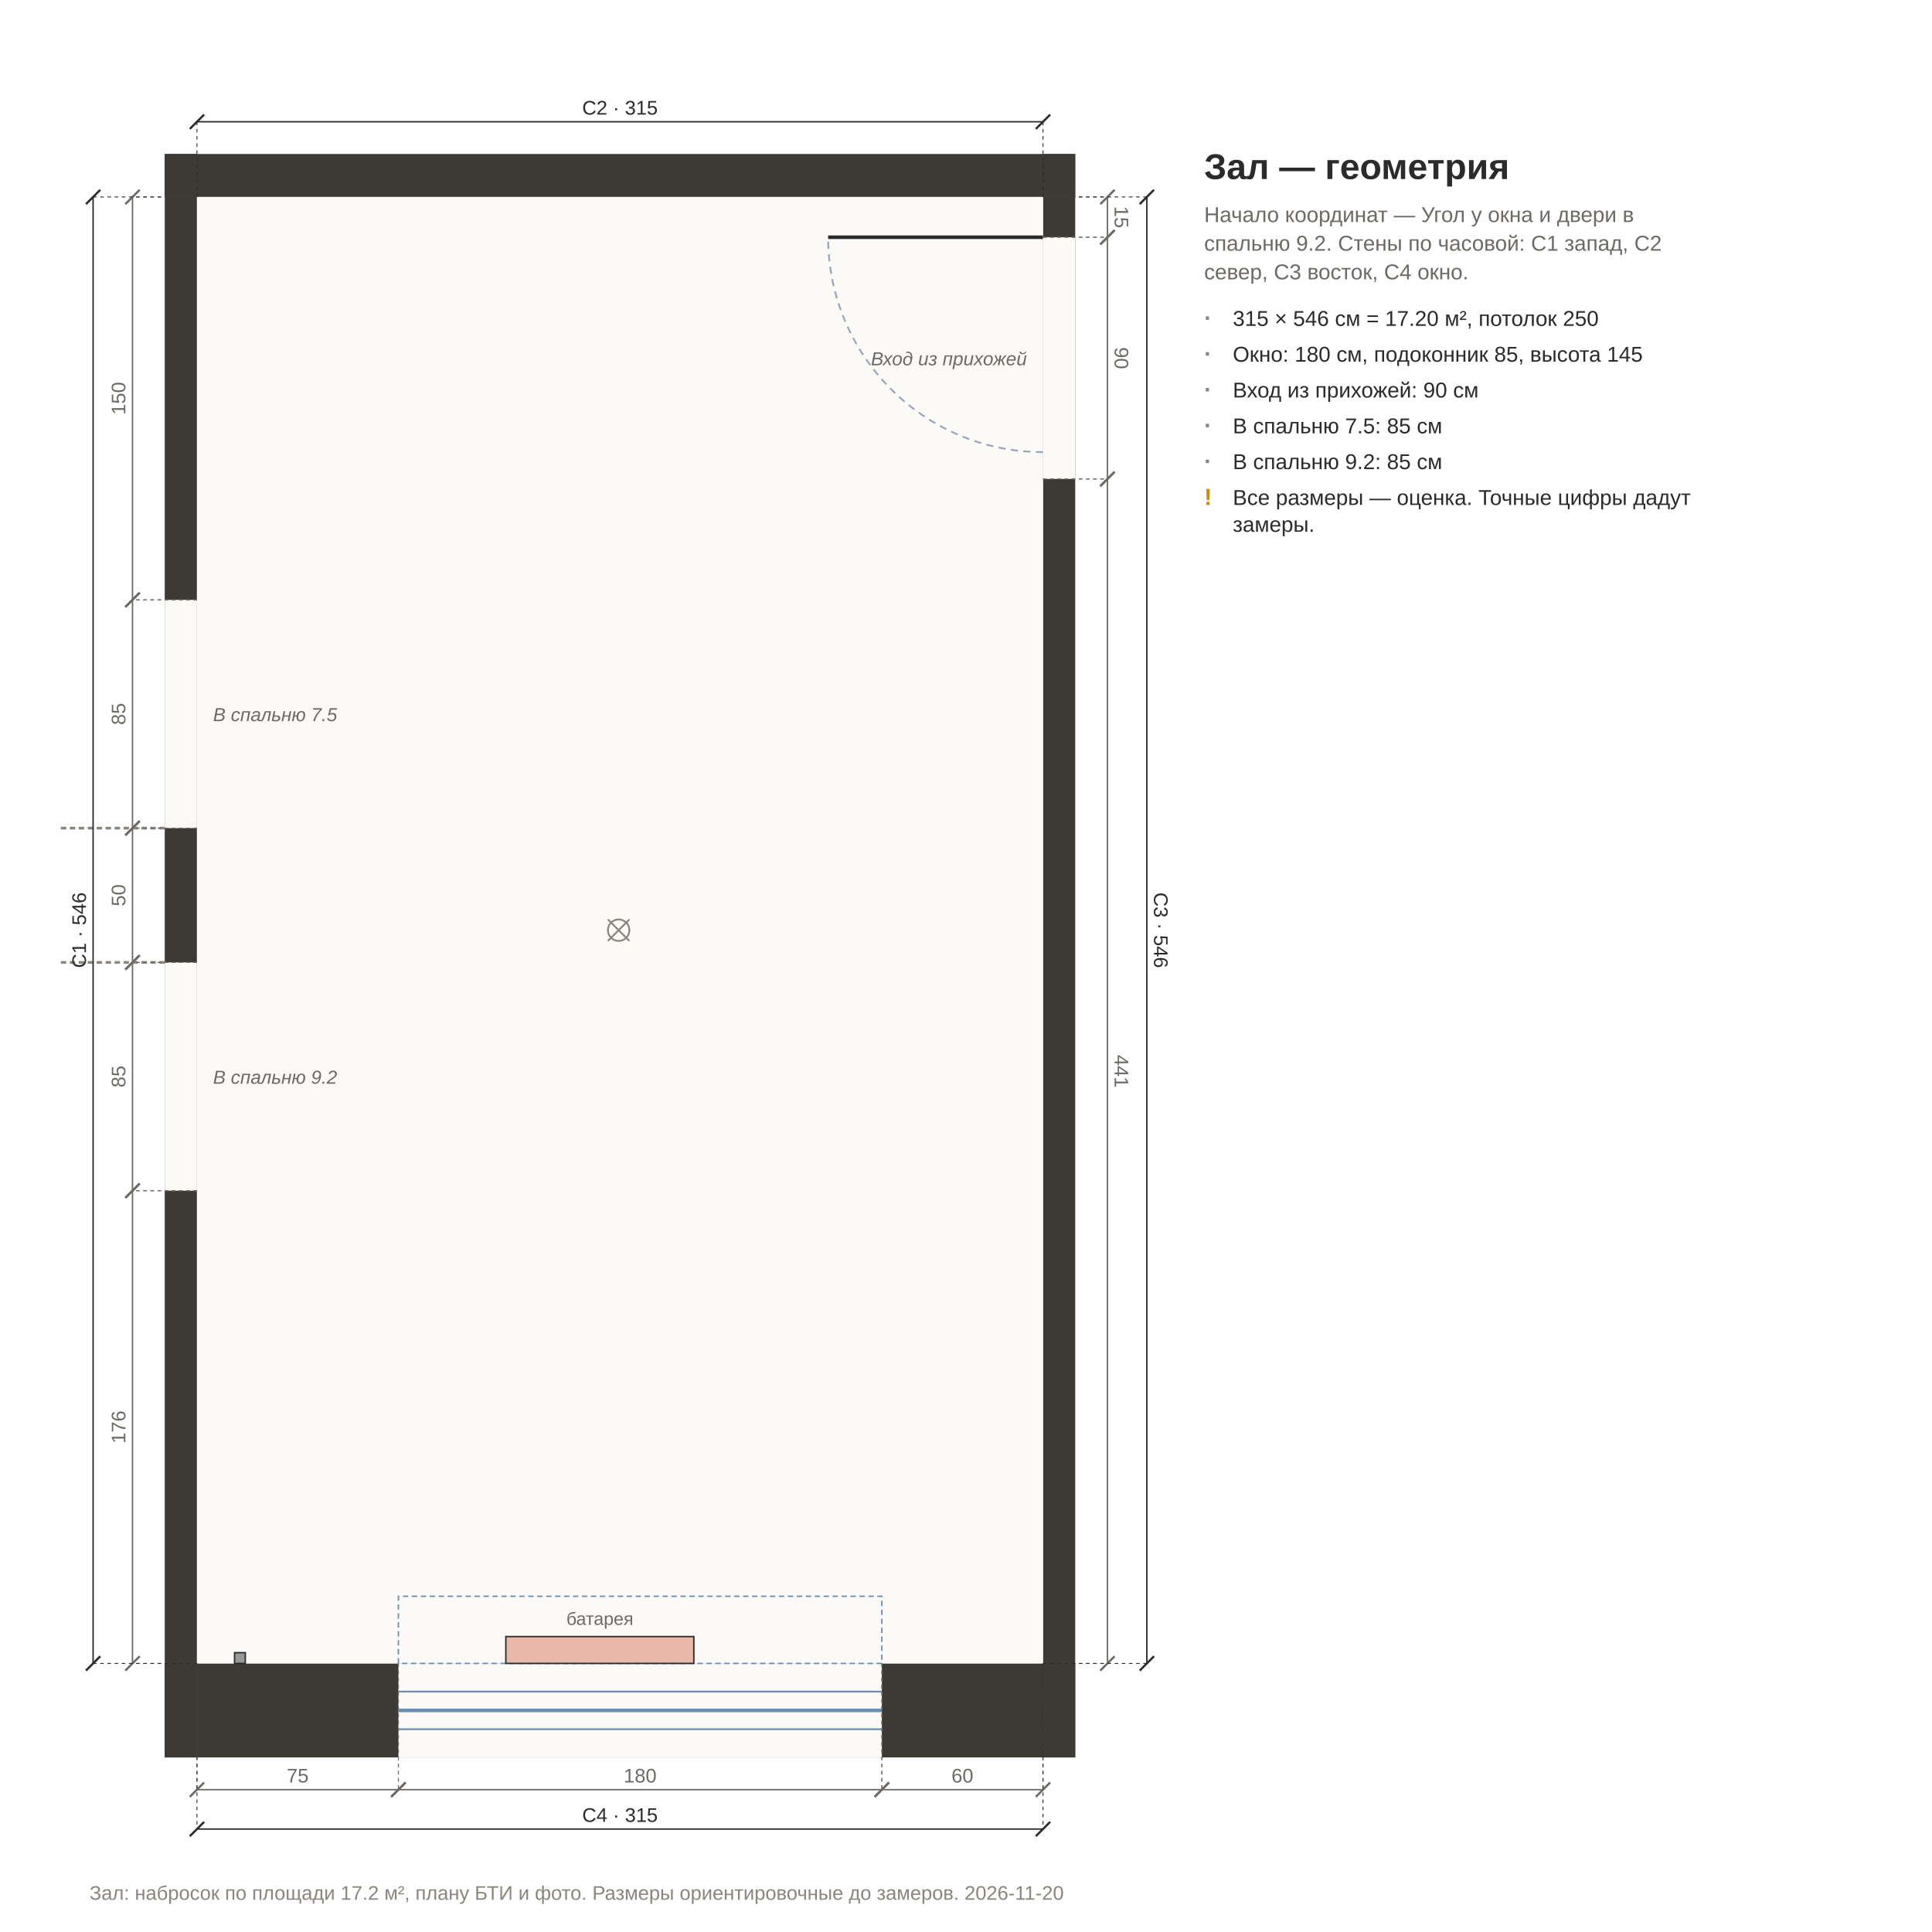
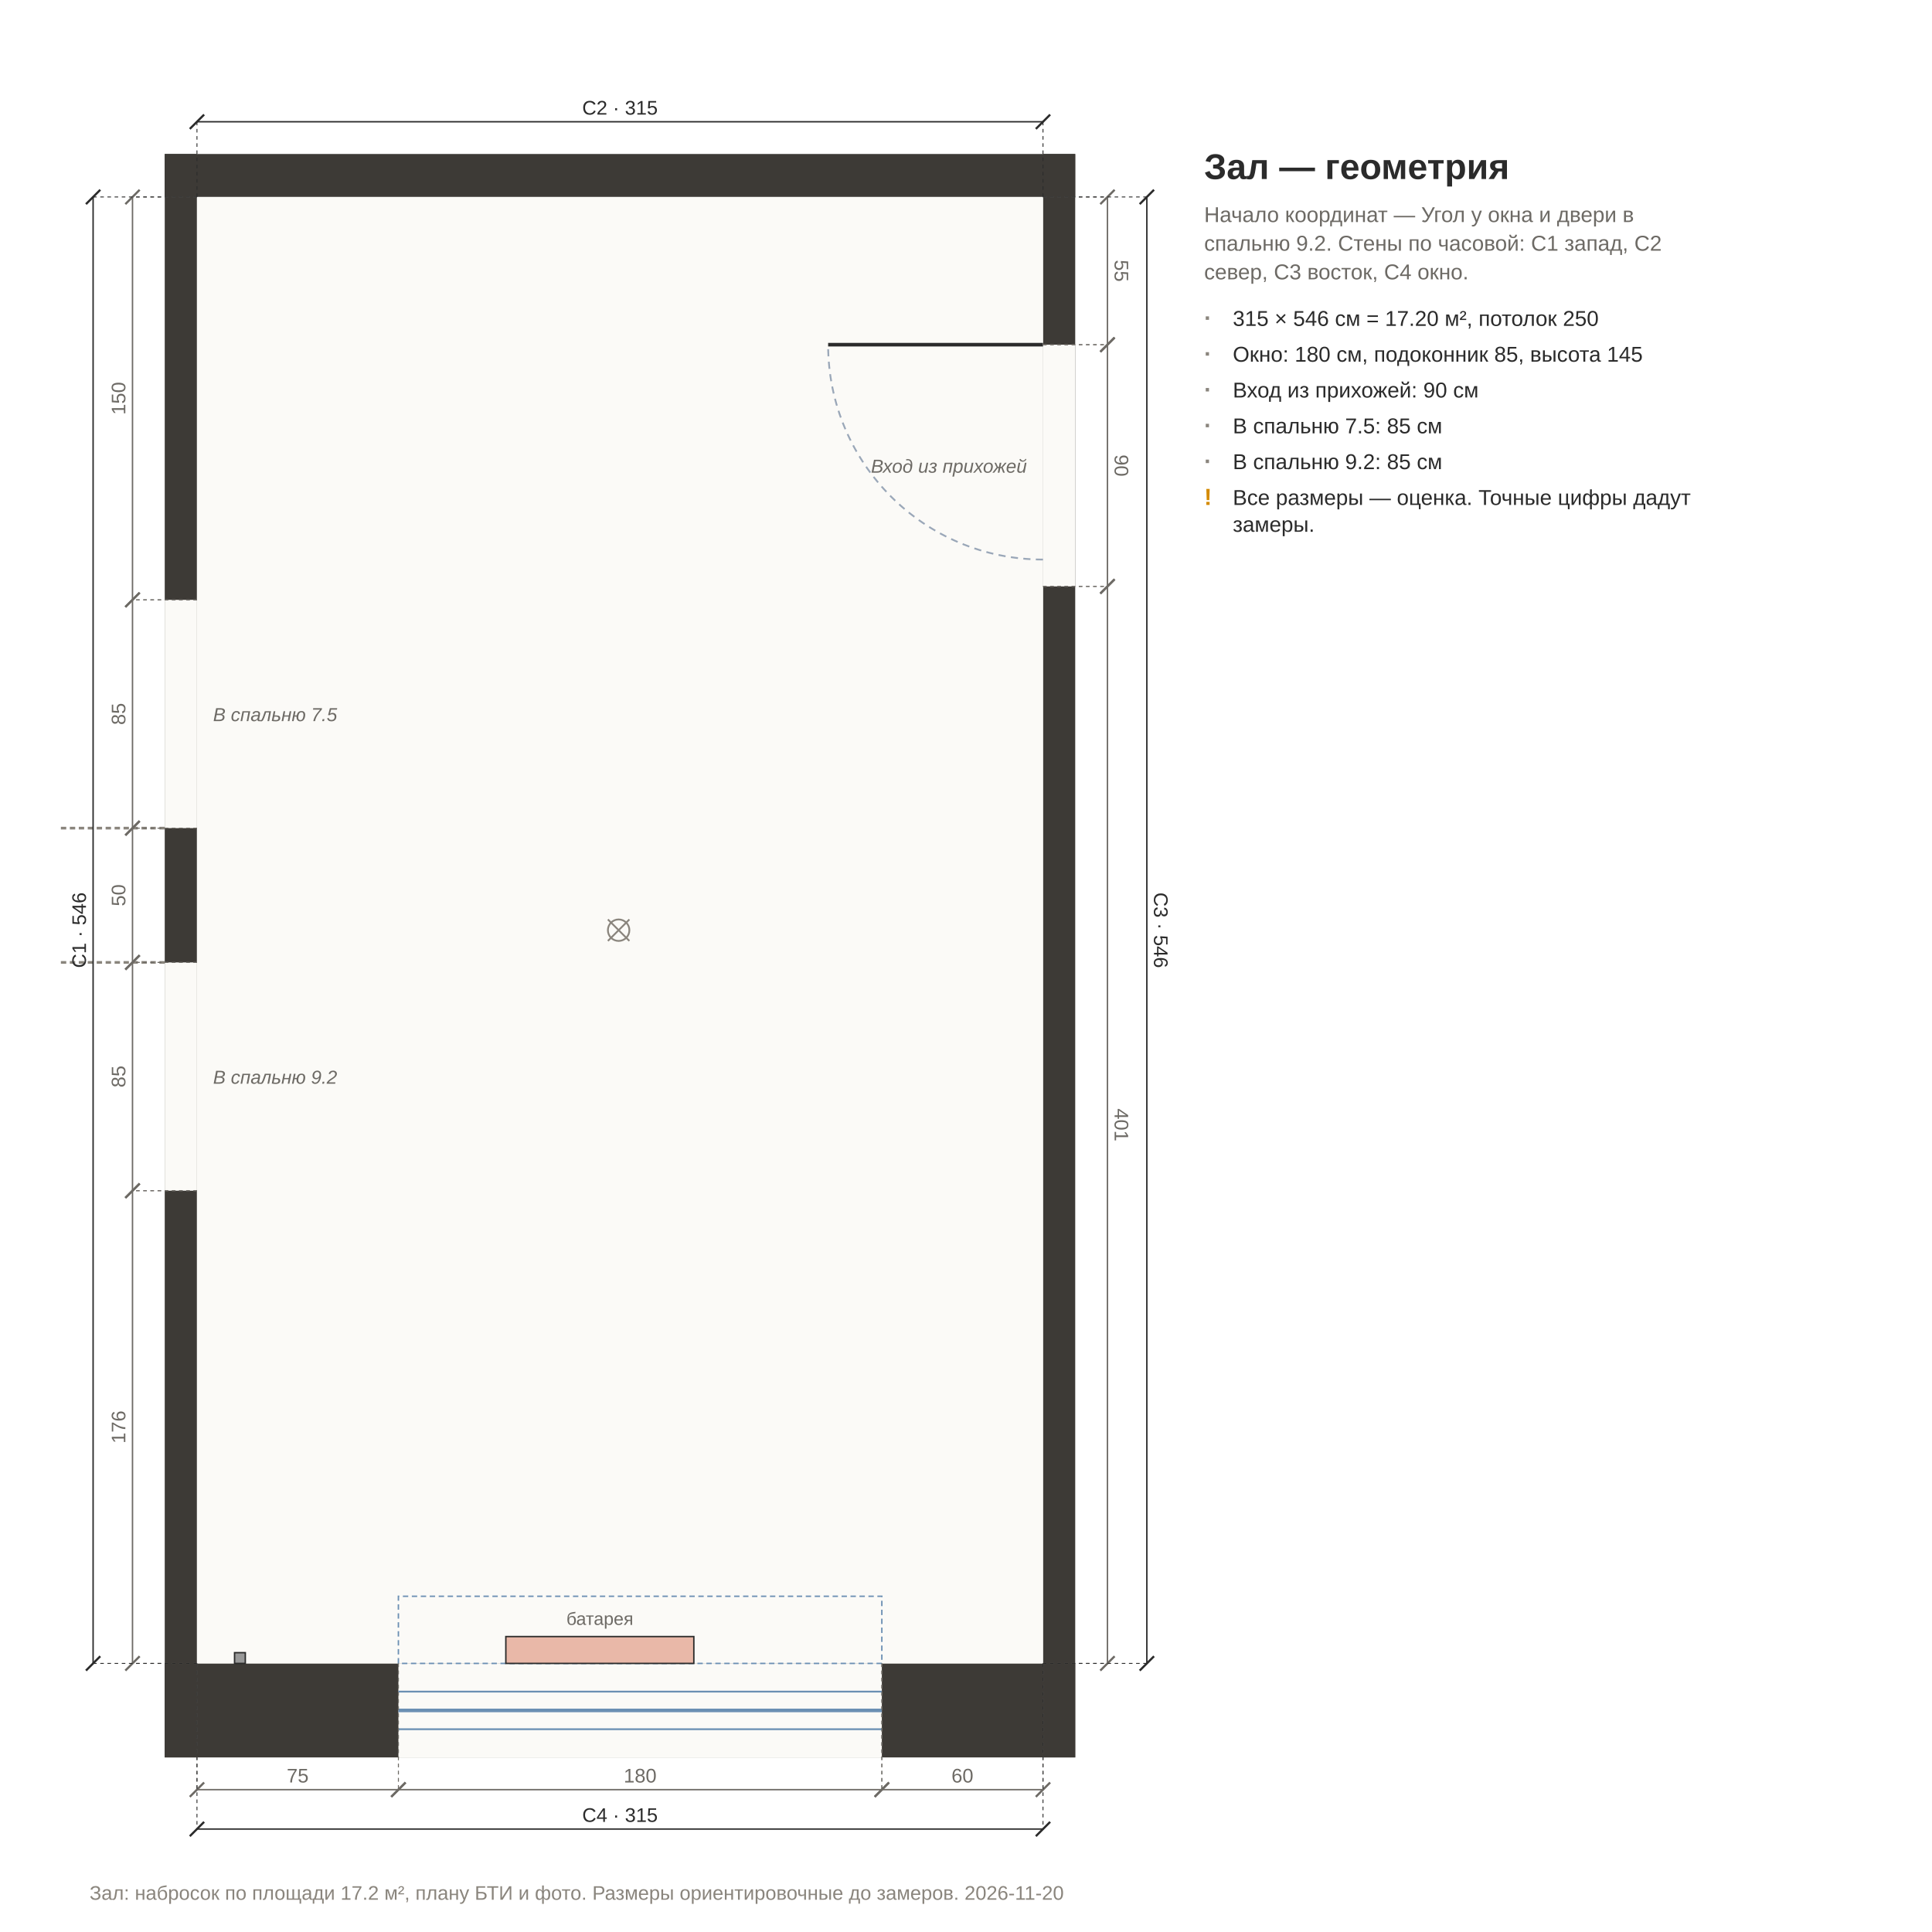
<svg xmlns="http://www.w3.org/2000/svg" width="1079" height="1079" viewBox="0 0 1079 1079" font-family="-apple-system, 'Helvetica Neue', Arial, sans-serif">
  <defs>
    <marker id="a-2e8b57" viewBox="0 0 10 10" refX="5" refY="5" markerWidth="5" markerHeight="5" orient="auto-start-reverse">
      <path d="M0,1 L9,5 L0,9 z" fill="#2e8b57" />
    </marker>
    <marker id="a-d48a00" viewBox="0 0 10 10" refX="5" refY="5" markerWidth="5" markerHeight="5" orient="auto-start-reverse">
      <path d="M0,1 L9,5 L0,9 z" fill="#d48a00" />
    </marker>
    <marker id="a-d23c2a" viewBox="0 0 10 10" refX="5" refY="5" markerWidth="5" markerHeight="5" orient="auto-start-reverse">
      <path d="M0,1 L9,5 L0,9 z" fill="#d23c2a" />
    </marker>
  </defs>
  <rect width="1079" height="1079" fill="#ffffff" />
  <polygon points="110.0,981.5 110.0,86.0 92.0,86.0 92.0,981.5" fill="#3d3a36" />
  <polygon points="92.0,110.0 600.5,110.0 600.5,86.0 92.0,86.0" fill="#3d3a36" />
  <polygon points="582.5,86.0 582.5,981.5 600.5,981.5 600.5,86.0" fill="#3d3a36" />
  <polygon points="600.5,929.0 92.0,929.0 92.0,981.5 600.5,981.5" fill="#3d3a36" />
  <polygon points="110.0,929.0 110.0,110.0 582.5,110.0 582.5,929.0" fill="#fbfaf7" />
  <polygon points="492.5,929.0 222.5,929.0 222.5,981.5 492.5,981.5" fill="#fbfaf7" />
  <line x1="492.5" y1="944.75" x2="222.5" y2="944.75" stroke="#6b8fb3" stroke-width="1" />
  <line x1="492.5" y1="955.25" x2="222.5" y2="955.25" stroke="#6b8fb3" stroke-width="2" />
  <line x1="492.5" y1="965.75" x2="222.5" y2="965.75" stroke="#6b8fb3" stroke-width="1" />
  <polygon points="492.5,929.0 222.5,929.0 222.5,891.5 492.5,891.5" fill="none" stroke="#6b8fb3" stroke-width="0.8" stroke-dasharray="3 2" />
-   <polygon points="582.5,132.5 582.5,267.5 600.5,267.5 600.5,132.5" fill="#fbfaf7" />
-   <path d="M582.5,252.5 A120,120 0 0 1 462.5,132.5" fill="none" stroke="#9aa7b8" stroke-width="1" stroke-dasharray="4 3" />
-   <line x1="582.5" y1="132.5" x2="462.5" y2="132.5" stroke="#2b2b2b" stroke-width="2" />
-   <text x="573.5" y="204" font-size="10.5" font-style="italic" fill="#6d6a65" text-anchor="end">Вход из прихожей</text>
+   <polygon points="582.5,192.5 582.5,327.5 600.5,327.5 600.5,192.5" fill="#fbfaf7" />
+   <path d="M582.5,312.5 A120,120 0 0 1 462.5,192.5" fill="none" stroke="#9aa7b8" stroke-width="1" stroke-dasharray="4 3" />
+   <line x1="582.5" y1="192.5" x2="462.5" y2="192.5" stroke="#2b2b2b" stroke-width="2" />
+   <text x="573.5" y="264" font-size="10.5" font-style="italic" fill="#6d6a65" text-anchor="end">Вход из прихожей</text>
  <polygon points="110.0,462.5 110.0,335.0 92.0,335.0 92.0,462.5" fill="#fbfaf7" />
  <line x1="92" y1="462.5" x2="32" y2="462.5" stroke="#8a857d" stroke-width="1.5" stroke-dasharray="3 2" />
  <text x="119" y="402.75" font-size="10.5" font-style="italic" fill="#6d6a65" text-anchor="start">В спальню 7.5</text>
  <polygon points="110.0,665.0 110.0,537.5 92.0,537.5 92.0,665.0" fill="#fbfaf7" />
  <line x1="92" y1="537.5" x2="32" y2="537.5" stroke="#8a857d" stroke-width="1.5" stroke-dasharray="3 2" />
  <text x="119" y="605.25" font-size="10.5" font-style="italic" fill="#6d6a65" text-anchor="start">В спальню 9.2</text>
  <polygon points="387.5,929.0 282.5,929.0 282.5,914.0 387.5,914.0" fill="#e9b8a8" stroke="#2b2b2b" stroke-width="0.8" />
  <text x="335" y="907.5" font-size="10" fill="#6d6a65" text-anchor="middle">батарея</text>
  <polygon points="137.0,929.0 131.0,929.0 131.0,923.0 137.0,923.0" fill="#999" stroke="#2b2b2b" stroke-width="0.8" />
  <circle cx="345.5" cy="519.5" r="6" fill="none" stroke="#8a857d" />
  <line x1="339.5" y1="513.5" x2="351.5" y2="525.5" stroke="#8a857d" />
  <line x1="339.5" y1="525.5" x2="351.5" y2="513.5" stroke="#8a857d" />
  <g>
    <line x1="110" y1="929" x2="74" y2="929" stroke="#6d6a65" stroke-width="0.5" stroke-dasharray="2 2" />
    <line x1="110" y1="665" x2="74" y2="665" stroke="#6d6a65" stroke-width="0.5" stroke-dasharray="2 2" />
    <line x1="74" y1="929" x2="74" y2="665" stroke="#6d6a65" stroke-width="0.8" />
    <line x1="70" y1="933" x2="78" y2="925" stroke="#6d6a65" stroke-width="1.2" />
    <line x1="70" y1="669" x2="78" y2="661" stroke="#6d6a65" stroke-width="1.2" />
    <text x="74" y="797" dy="-4" font-size="11" fill="#6d6a65" text-anchor="middle" transform="rotate(-90 74 797)">176</text>
  </g>
  <g>
    <line x1="110" y1="665" x2="74" y2="665" stroke="#6d6a65" stroke-width="0.5" stroke-dasharray="2 2" />
    <line x1="110" y1="537.5" x2="74" y2="537.5" stroke="#6d6a65" stroke-width="0.5" stroke-dasharray="2 2" />
    <line x1="74" y1="665" x2="74" y2="537.5" stroke="#6d6a65" stroke-width="0.8" />
    <line x1="70" y1="669" x2="78" y2="661" stroke="#6d6a65" stroke-width="1.2" />
    <line x1="70" y1="541.5" x2="78" y2="533.5" stroke="#6d6a65" stroke-width="1.2" />
    <text x="74" y="601.25" dy="-4" font-size="11" fill="#6d6a65" text-anchor="middle" transform="rotate(-90 74 601.25)">85</text>
  </g>
  <g>
    <line x1="110" y1="537.5" x2="74" y2="537.5" stroke="#6d6a65" stroke-width="0.5" stroke-dasharray="2 2" />
    <line x1="110" y1="462.5" x2="74" y2="462.5" stroke="#6d6a65" stroke-width="0.5" stroke-dasharray="2 2" />
    <line x1="74" y1="537.5" x2="74" y2="462.5" stroke="#6d6a65" stroke-width="0.8" />
    <line x1="70" y1="541.5" x2="78" y2="533.5" stroke="#6d6a65" stroke-width="1.2" />
    <line x1="70" y1="466.5" x2="78" y2="458.5" stroke="#6d6a65" stroke-width="1.2" />
    <text x="74" y="500" dy="-4" font-size="11" fill="#6d6a65" text-anchor="middle" transform="rotate(-90 74 500)">50</text>
  </g>
  <g>
    <line x1="110" y1="462.5" x2="74" y2="462.5" stroke="#6d6a65" stroke-width="0.5" stroke-dasharray="2 2" />
    <line x1="110" y1="335" x2="74" y2="335" stroke="#6d6a65" stroke-width="0.5" stroke-dasharray="2 2" />
    <line x1="74" y1="462.5" x2="74" y2="335" stroke="#6d6a65" stroke-width="0.8" />
    <line x1="70" y1="466.5" x2="78" y2="458.5" stroke="#6d6a65" stroke-width="1.2" />
    <line x1="70" y1="339" x2="78" y2="331" stroke="#6d6a65" stroke-width="1.2" />
    <text x="74" y="398.75" dy="-4" font-size="11" fill="#6d6a65" text-anchor="middle" transform="rotate(-90 74 398.75)">85</text>
  </g>
  <g>
    <line x1="110" y1="335" x2="74" y2="335" stroke="#6d6a65" stroke-width="0.5" stroke-dasharray="2 2" />
    <line x1="110" y1="110" x2="74" y2="110" stroke="#6d6a65" stroke-width="0.5" stroke-dasharray="2 2" />
    <line x1="74" y1="335" x2="74" y2="110" stroke="#6d6a65" stroke-width="0.8" />
    <line x1="70" y1="339" x2="78" y2="331" stroke="#6d6a65" stroke-width="1.2" />
    <line x1="70" y1="114" x2="78" y2="106" stroke="#6d6a65" stroke-width="1.2" />
    <text x="74" y="222.5" dy="-4" font-size="11" fill="#6d6a65" text-anchor="middle" transform="rotate(-90 74 222.5)">150</text>
  </g>
  <g>
    <line x1="110" y1="929" x2="52" y2="929" stroke="#2b2b2b" stroke-width="0.5" stroke-dasharray="2 2" />
    <line x1="110" y1="110" x2="52" y2="110" stroke="#2b2b2b" stroke-width="0.5" stroke-dasharray="2 2" />
    <line x1="52" y1="929" x2="52" y2="110" stroke="#2b2b2b" stroke-width="0.8" />
    <line x1="48" y1="933" x2="56" y2="925" stroke="#2b2b2b" stroke-width="1.2" />
    <line x1="48" y1="114" x2="56" y2="106" stroke="#2b2b2b" stroke-width="1.2" />
    <text x="52" y="519.5" dy="-4" font-size="11" fill="#2b2b2b" text-anchor="middle" transform="rotate(-90 52 519.5)">С1  ·  546</text>
  </g>
  <g>
    <line x1="110" y1="110" x2="110" y2="68" stroke="#2b2b2b" stroke-width="0.5" stroke-dasharray="2 2" />
    <line x1="582.5" y1="110" x2="582.5" y2="68" stroke="#2b2b2b" stroke-width="0.5" stroke-dasharray="2 2" />
    <line x1="110" y1="68" x2="582.5" y2="68" stroke="#2b2b2b" stroke-width="0.8" />
    <line x1="106" y1="72" x2="114" y2="64" stroke="#2b2b2b" stroke-width="1.2" />
    <line x1="578.5" y1="72" x2="586.5" y2="64" stroke="#2b2b2b" stroke-width="1.2" />
    <text x="346.25" y="68" dy="-4" font-size="11" fill="#2b2b2b" text-anchor="middle" transform="rotate(0 346.25 68)">С2  ·  315</text>
  </g>
  <g>
    <line x1="582.5" y1="110" x2="618.5" y2="110" stroke="#6d6a65" stroke-width="0.5" stroke-dasharray="2 2" />
-     <line x1="582.5" y1="132.5" x2="618.5" y2="132.5" stroke="#6d6a65" stroke-width="0.5" stroke-dasharray="2 2" />
-     <line x1="618.5" y1="110" x2="618.5" y2="132.5" stroke="#6d6a65" stroke-width="0.8" />
+     <line x1="582.5" y1="192.5" x2="618.5" y2="192.5" stroke="#6d6a65" stroke-width="0.5" stroke-dasharray="2 2" />
+     <line x1="618.5" y1="110" x2="618.5" y2="192.5" stroke="#6d6a65" stroke-width="0.8" />
    <line x1="614.5" y1="114" x2="622.5" y2="106" stroke="#6d6a65" stroke-width="1.2" />
-     <line x1="614.5" y1="136.5" x2="622.5" y2="128.5" stroke="#6d6a65" stroke-width="1.2" />
-     <text x="618.5" y="121.25" dy="-4" font-size="11" fill="#6d6a65" text-anchor="middle" transform="rotate(90 618.5 121.25)">15</text>
+     <line x1="614.5" y1="196.5" x2="622.5" y2="188.5" stroke="#6d6a65" stroke-width="1.2" />
+     <text x="618.5" y="151.25" dy="-4" font-size="11" fill="#6d6a65" text-anchor="middle" transform="rotate(90 618.5 151.25)">55</text>
  </g>
  <g>
-     <line x1="582.5" y1="132.5" x2="618.5" y2="132.5" stroke="#6d6a65" stroke-width="0.5" stroke-dasharray="2 2" />
-     <line x1="582.5" y1="267.5" x2="618.5" y2="267.5" stroke="#6d6a65" stroke-width="0.5" stroke-dasharray="2 2" />
-     <line x1="618.5" y1="132.5" x2="618.5" y2="267.5" stroke="#6d6a65" stroke-width="0.8" />
-     <line x1="614.5" y1="136.5" x2="622.5" y2="128.5" stroke="#6d6a65" stroke-width="1.2" />
-     <line x1="614.5" y1="271.5" x2="622.5" y2="263.5" stroke="#6d6a65" stroke-width="1.2" />
-     <text x="618.5" y="200" dy="-4" font-size="11" fill="#6d6a65" text-anchor="middle" transform="rotate(90 618.5 200)">90</text>
+     <line x1="582.5" y1="192.5" x2="618.5" y2="192.5" stroke="#6d6a65" stroke-width="0.5" stroke-dasharray="2 2" />
+     <line x1="582.5" y1="327.5" x2="618.5" y2="327.5" stroke="#6d6a65" stroke-width="0.5" stroke-dasharray="2 2" />
+     <line x1="618.5" y1="192.5" x2="618.5" y2="327.5" stroke="#6d6a65" stroke-width="0.8" />
+     <line x1="614.5" y1="196.5" x2="622.5" y2="188.5" stroke="#6d6a65" stroke-width="1.2" />
+     <line x1="614.5" y1="331.5" x2="622.5" y2="323.5" stroke="#6d6a65" stroke-width="1.2" />
+     <text x="618.5" y="260" dy="-4" font-size="11" fill="#6d6a65" text-anchor="middle" transform="rotate(90 618.5 260)">90</text>
  </g>
  <g>
-     <line x1="582.5" y1="267.5" x2="618.5" y2="267.5" stroke="#6d6a65" stroke-width="0.5" stroke-dasharray="2 2" />
+     <line x1="582.5" y1="327.5" x2="618.5" y2="327.5" stroke="#6d6a65" stroke-width="0.5" stroke-dasharray="2 2" />
    <line x1="582.5" y1="929" x2="618.5" y2="929" stroke="#6d6a65" stroke-width="0.5" stroke-dasharray="2 2" />
-     <line x1="618.5" y1="267.5" x2="618.5" y2="929" stroke="#6d6a65" stroke-width="0.8" />
-     <line x1="614.5" y1="271.5" x2="622.5" y2="263.5" stroke="#6d6a65" stroke-width="1.2" />
+     <line x1="618.5" y1="327.5" x2="618.5" y2="929" stroke="#6d6a65" stroke-width="0.8" />
+     <line x1="614.5" y1="331.5" x2="622.5" y2="323.5" stroke="#6d6a65" stroke-width="1.2" />
    <line x1="614.5" y1="933" x2="622.5" y2="925" stroke="#6d6a65" stroke-width="1.2" />
-     <text x="618.5" y="598.25" dy="-4" font-size="11" fill="#6d6a65" text-anchor="middle" transform="rotate(90 618.5 598.25)">441</text>
+     <text x="618.5" y="628.25" dy="-4" font-size="11" fill="#6d6a65" text-anchor="middle" transform="rotate(90 618.5 628.25)">401</text>
  </g>
  <g>
    <line x1="582.5" y1="110" x2="640.5" y2="110" stroke="#2b2b2b" stroke-width="0.5" stroke-dasharray="2 2" />
    <line x1="582.5" y1="929" x2="640.5" y2="929" stroke="#2b2b2b" stroke-width="0.5" stroke-dasharray="2 2" />
    <line x1="640.5" y1="110" x2="640.5" y2="929" stroke="#2b2b2b" stroke-width="0.8" />
    <line x1="636.5" y1="114" x2="644.5" y2="106" stroke="#2b2b2b" stroke-width="1.2" />
    <line x1="636.5" y1="933" x2="644.5" y2="925" stroke="#2b2b2b" stroke-width="1.2" />
    <text x="640.5" y="519.5" dy="-4" font-size="11" fill="#2b2b2b" text-anchor="middle" transform="rotate(90 640.5 519.5)">С3  ·  546</text>
  </g>
  <g>
    <line x1="582.5" y1="929" x2="582.5" y2="999.5" stroke="#6d6a65" stroke-width="0.5" stroke-dasharray="2 2" />
    <line x1="492.5" y1="929" x2="492.5" y2="999.5" stroke="#6d6a65" stroke-width="0.5" stroke-dasharray="2 2" />
    <line x1="582.5" y1="999.5" x2="492.5" y2="999.5" stroke="#6d6a65" stroke-width="0.8" />
    <line x1="578.5" y1="1003.5" x2="586.5" y2="995.5" stroke="#6d6a65" stroke-width="1.2" />
    <line x1="488.5" y1="1003.5" x2="496.5" y2="995.5" stroke="#6d6a65" stroke-width="1.2" />
    <text x="537.5" y="999.5" dy="-4" font-size="11" fill="#6d6a65" text-anchor="middle" transform="rotate(360 537.5 999.5)">60</text>
  </g>
  <g>
    <line x1="492.5" y1="929" x2="492.5" y2="999.5" stroke="#6d6a65" stroke-width="0.5" stroke-dasharray="2 2" />
    <line x1="222.5" y1="929" x2="222.5" y2="999.5" stroke="#6d6a65" stroke-width="0.5" stroke-dasharray="2 2" />
    <line x1="492.5" y1="999.5" x2="222.5" y2="999.5" stroke="#6d6a65" stroke-width="0.8" />
    <line x1="488.5" y1="1003.5" x2="496.5" y2="995.5" stroke="#6d6a65" stroke-width="1.2" />
    <line x1="218.5" y1="1003.5" x2="226.5" y2="995.5" stroke="#6d6a65" stroke-width="1.2" />
    <text x="357.5" y="999.5" dy="-4" font-size="11" fill="#6d6a65" text-anchor="middle" transform="rotate(360 357.5 999.5)">180</text>
  </g>
  <g>
    <line x1="222.5" y1="929" x2="222.5" y2="999.5" stroke="#6d6a65" stroke-width="0.5" stroke-dasharray="2 2" />
    <line x1="110" y1="929" x2="110" y2="999.5" stroke="#6d6a65" stroke-width="0.5" stroke-dasharray="2 2" />
    <line x1="222.5" y1="999.5" x2="110" y2="999.5" stroke="#6d6a65" stroke-width="0.8" />
    <line x1="218.5" y1="1003.5" x2="226.5" y2="995.5" stroke="#6d6a65" stroke-width="1.2" />
    <line x1="106" y1="1003.5" x2="114" y2="995.5" stroke="#6d6a65" stroke-width="1.2" />
    <text x="166.25" y="999.5" dy="-4" font-size="11" fill="#6d6a65" text-anchor="middle" transform="rotate(360 166.25 999.5)">75</text>
  </g>
  <g>
    <line x1="582.5" y1="929" x2="582.5" y2="1021.5" stroke="#2b2b2b" stroke-width="0.5" stroke-dasharray="2 2" />
    <line x1="110" y1="929" x2="110" y2="1021.5" stroke="#2b2b2b" stroke-width="0.5" stroke-dasharray="2 2" />
    <line x1="582.5" y1="1021.5" x2="110" y2="1021.5" stroke="#2b2b2b" stroke-width="0.8" />
    <line x1="578.5" y1="1025.5" x2="586.5" y2="1017.5" stroke="#2b2b2b" stroke-width="1.2" />
    <line x1="106" y1="1025.5" x2="114" y2="1017.5" stroke="#2b2b2b" stroke-width="1.2" />
    <text x="346.25" y="1021.5" dy="-4" font-size="11" fill="#2b2b2b" text-anchor="middle" transform="rotate(360 346.25 1021.5)">С4  ·  315</text>
  </g>
  <text x="672.5" y="100" font-size="20" font-weight="700" fill="#2b2b2b">Зал — геометрия</text>
  <text x="672.5" y="124" font-size="12" fill="#6d6a65">Начало координат — Угол у окна и двери в</text>
  <text x="672.5" y="140" font-size="12" fill="#6d6a65">спальню 9.2. Стены по часовой: С1 запад, С2</text>
  <text x="672.5" y="156" font-size="12" fill="#6d6a65">север, С3 восток, С4 окно.</text>
  <text x="672.5" y="182" font-size="13" font-weight="700" fill="#8a857d">·</text>
  <text x="688.5" y="182" font-size="12" fill="#2b2b2b">315 × 546 см = 17.20 м², потолок 250</text>
  <text x="672.5" y="202" font-size="13" font-weight="700" fill="#8a857d">·</text>
  <text x="688.5" y="202" font-size="12" fill="#2b2b2b">Окно: 180 см, подоконник 85, высота 145</text>
  <text x="672.5" y="222" font-size="13" font-weight="700" fill="#8a857d">·</text>
  <text x="688.5" y="222" font-size="12" fill="#2b2b2b">Вход из прихожей: 90 см</text>
  <text x="672.5" y="242" font-size="13" font-weight="700" fill="#8a857d">·</text>
  <text x="688.5" y="242" font-size="12" fill="#2b2b2b">В спальню 7.5: 85 см</text>
  <text x="672.5" y="262" font-size="13" font-weight="700" fill="#8a857d">·</text>
  <text x="688.5" y="262" font-size="12" fill="#2b2b2b">В спальню 9.2: 85 см</text>
  <text x="672.5" y="282" font-size="13" font-weight="700" fill="#d48a00">!</text>
  <text x="688.5" y="282" font-size="12" fill="#2b2b2b">Все размеры — оценка. Точные цифры дадут</text>
  <text x="688.5" y="297" font-size="12" fill="#2b2b2b">замеры.</text>
  <text x="50" y="1061" font-size="11" fill="#8a857d">Зал: набросок по площади 17.2 м², плану БТИ и фото. Размеры ориентировочные до замеров. 2026-11-20</text>
</svg>
